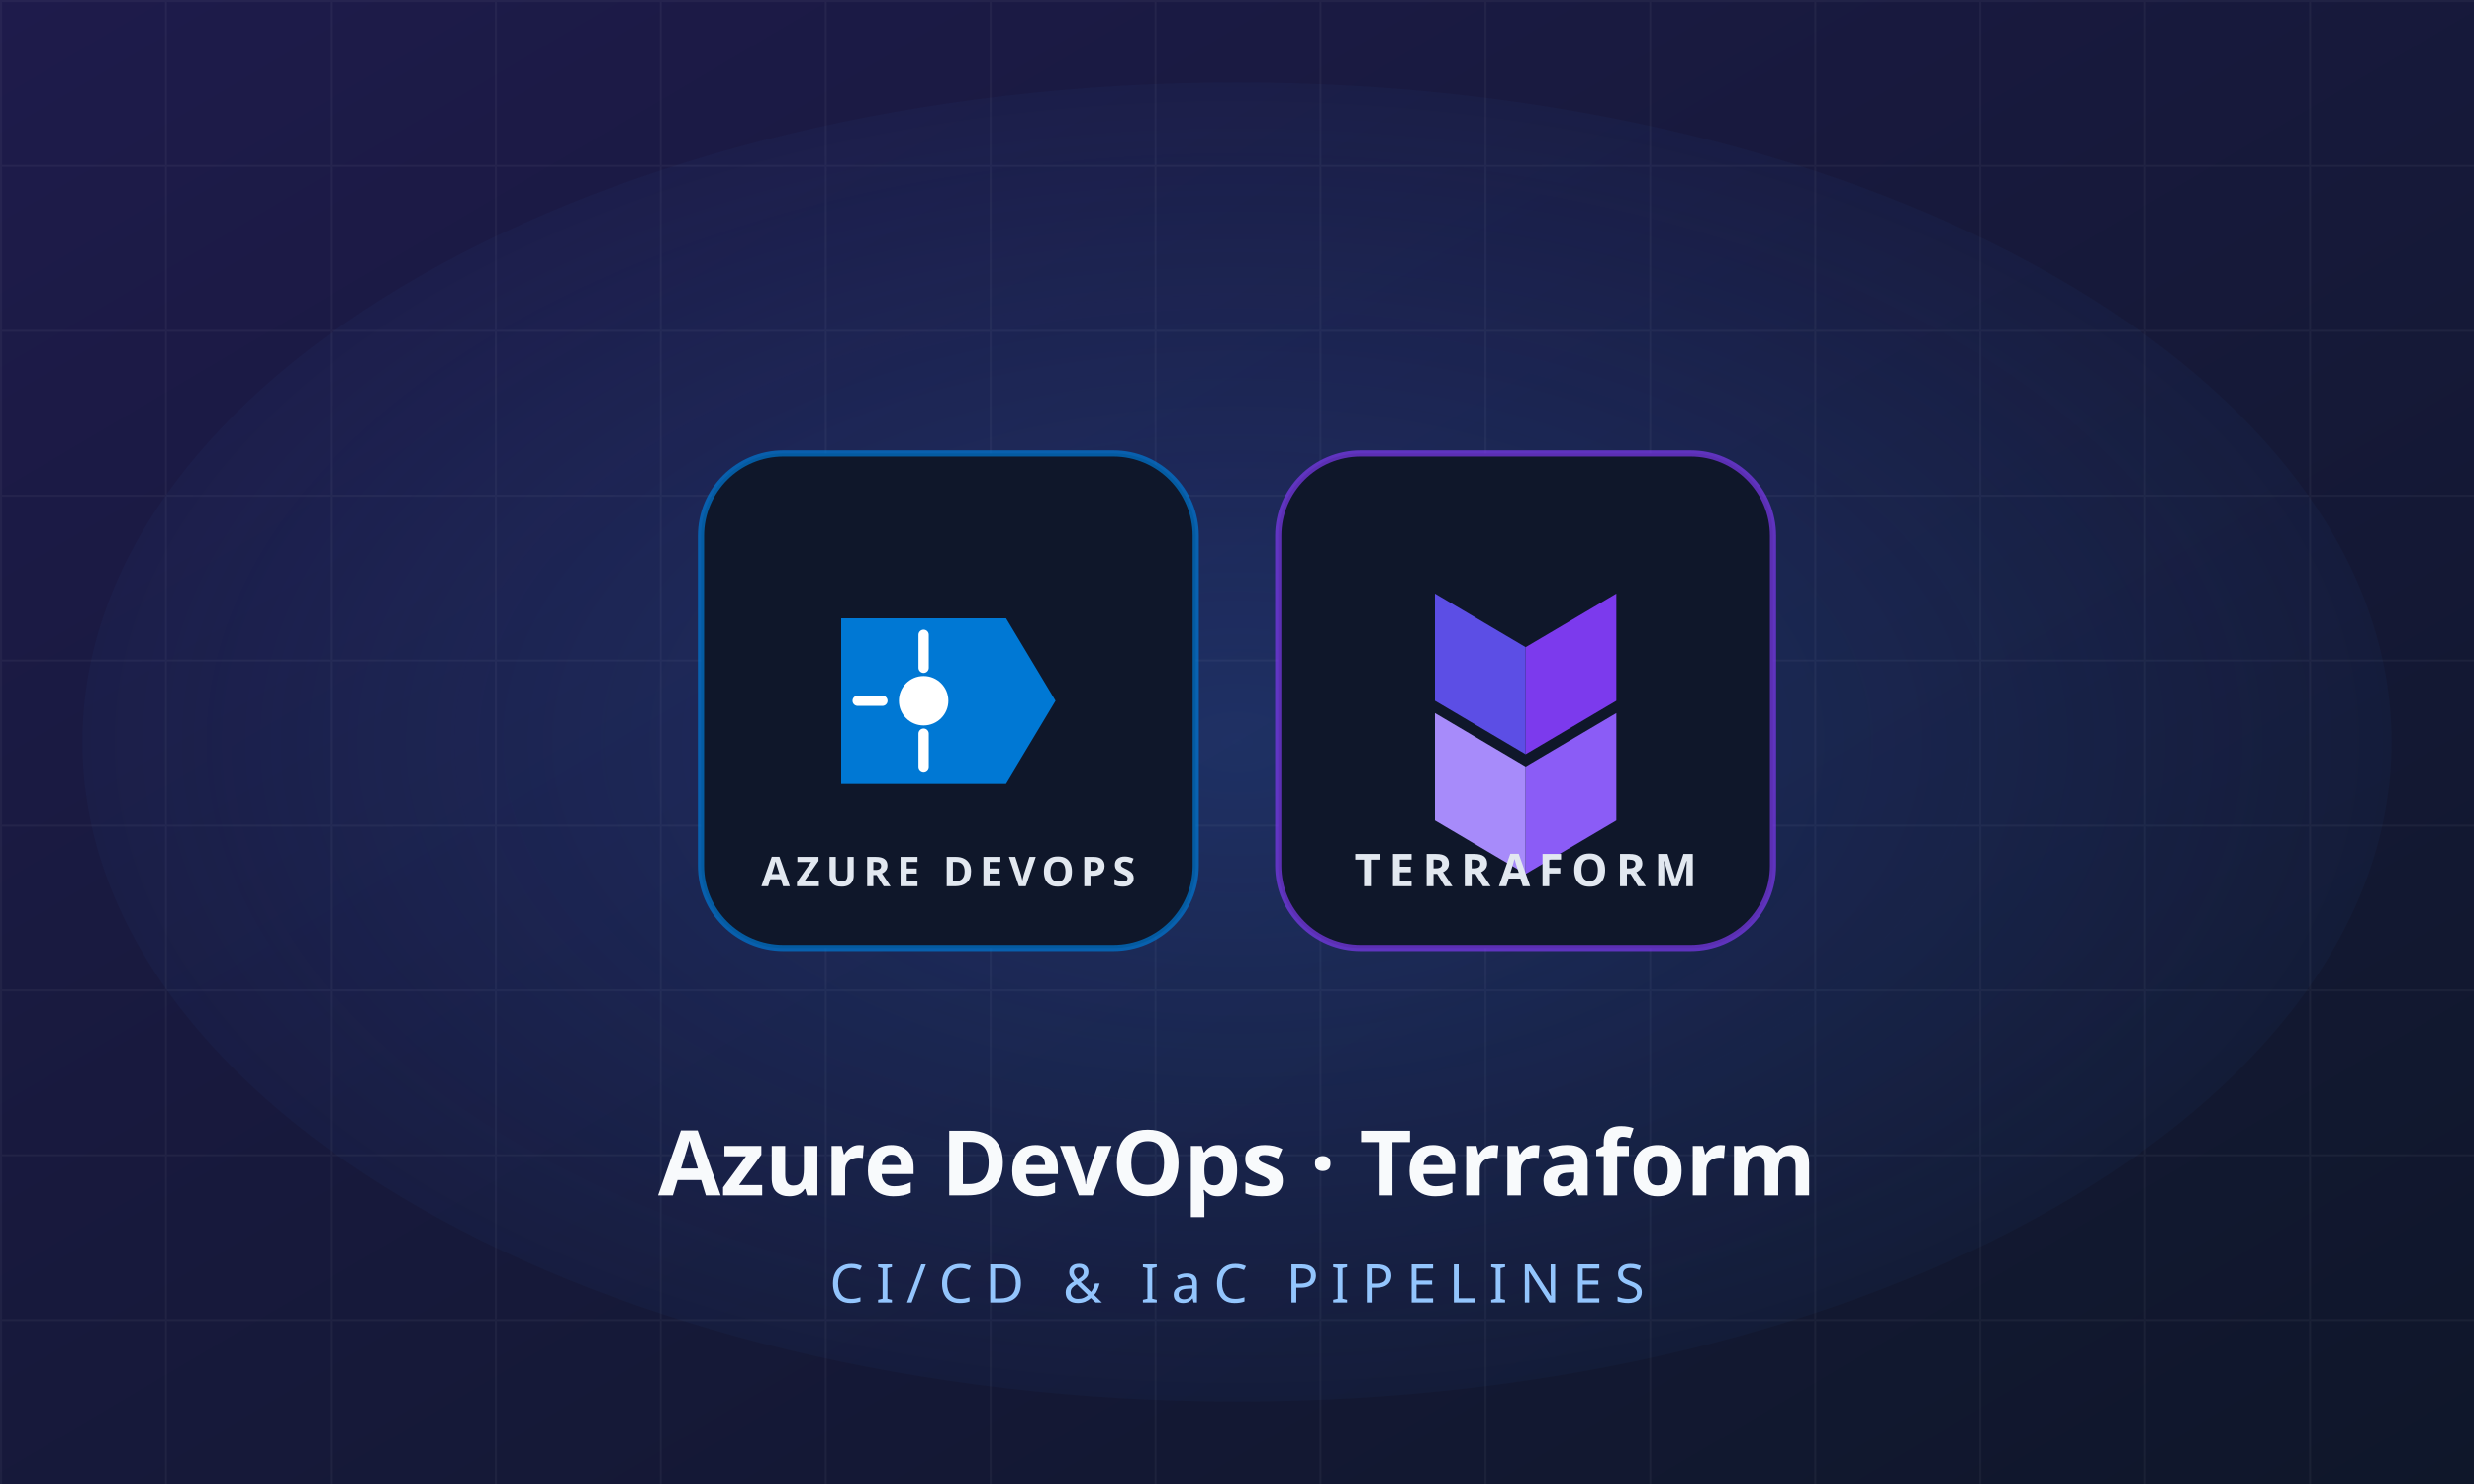
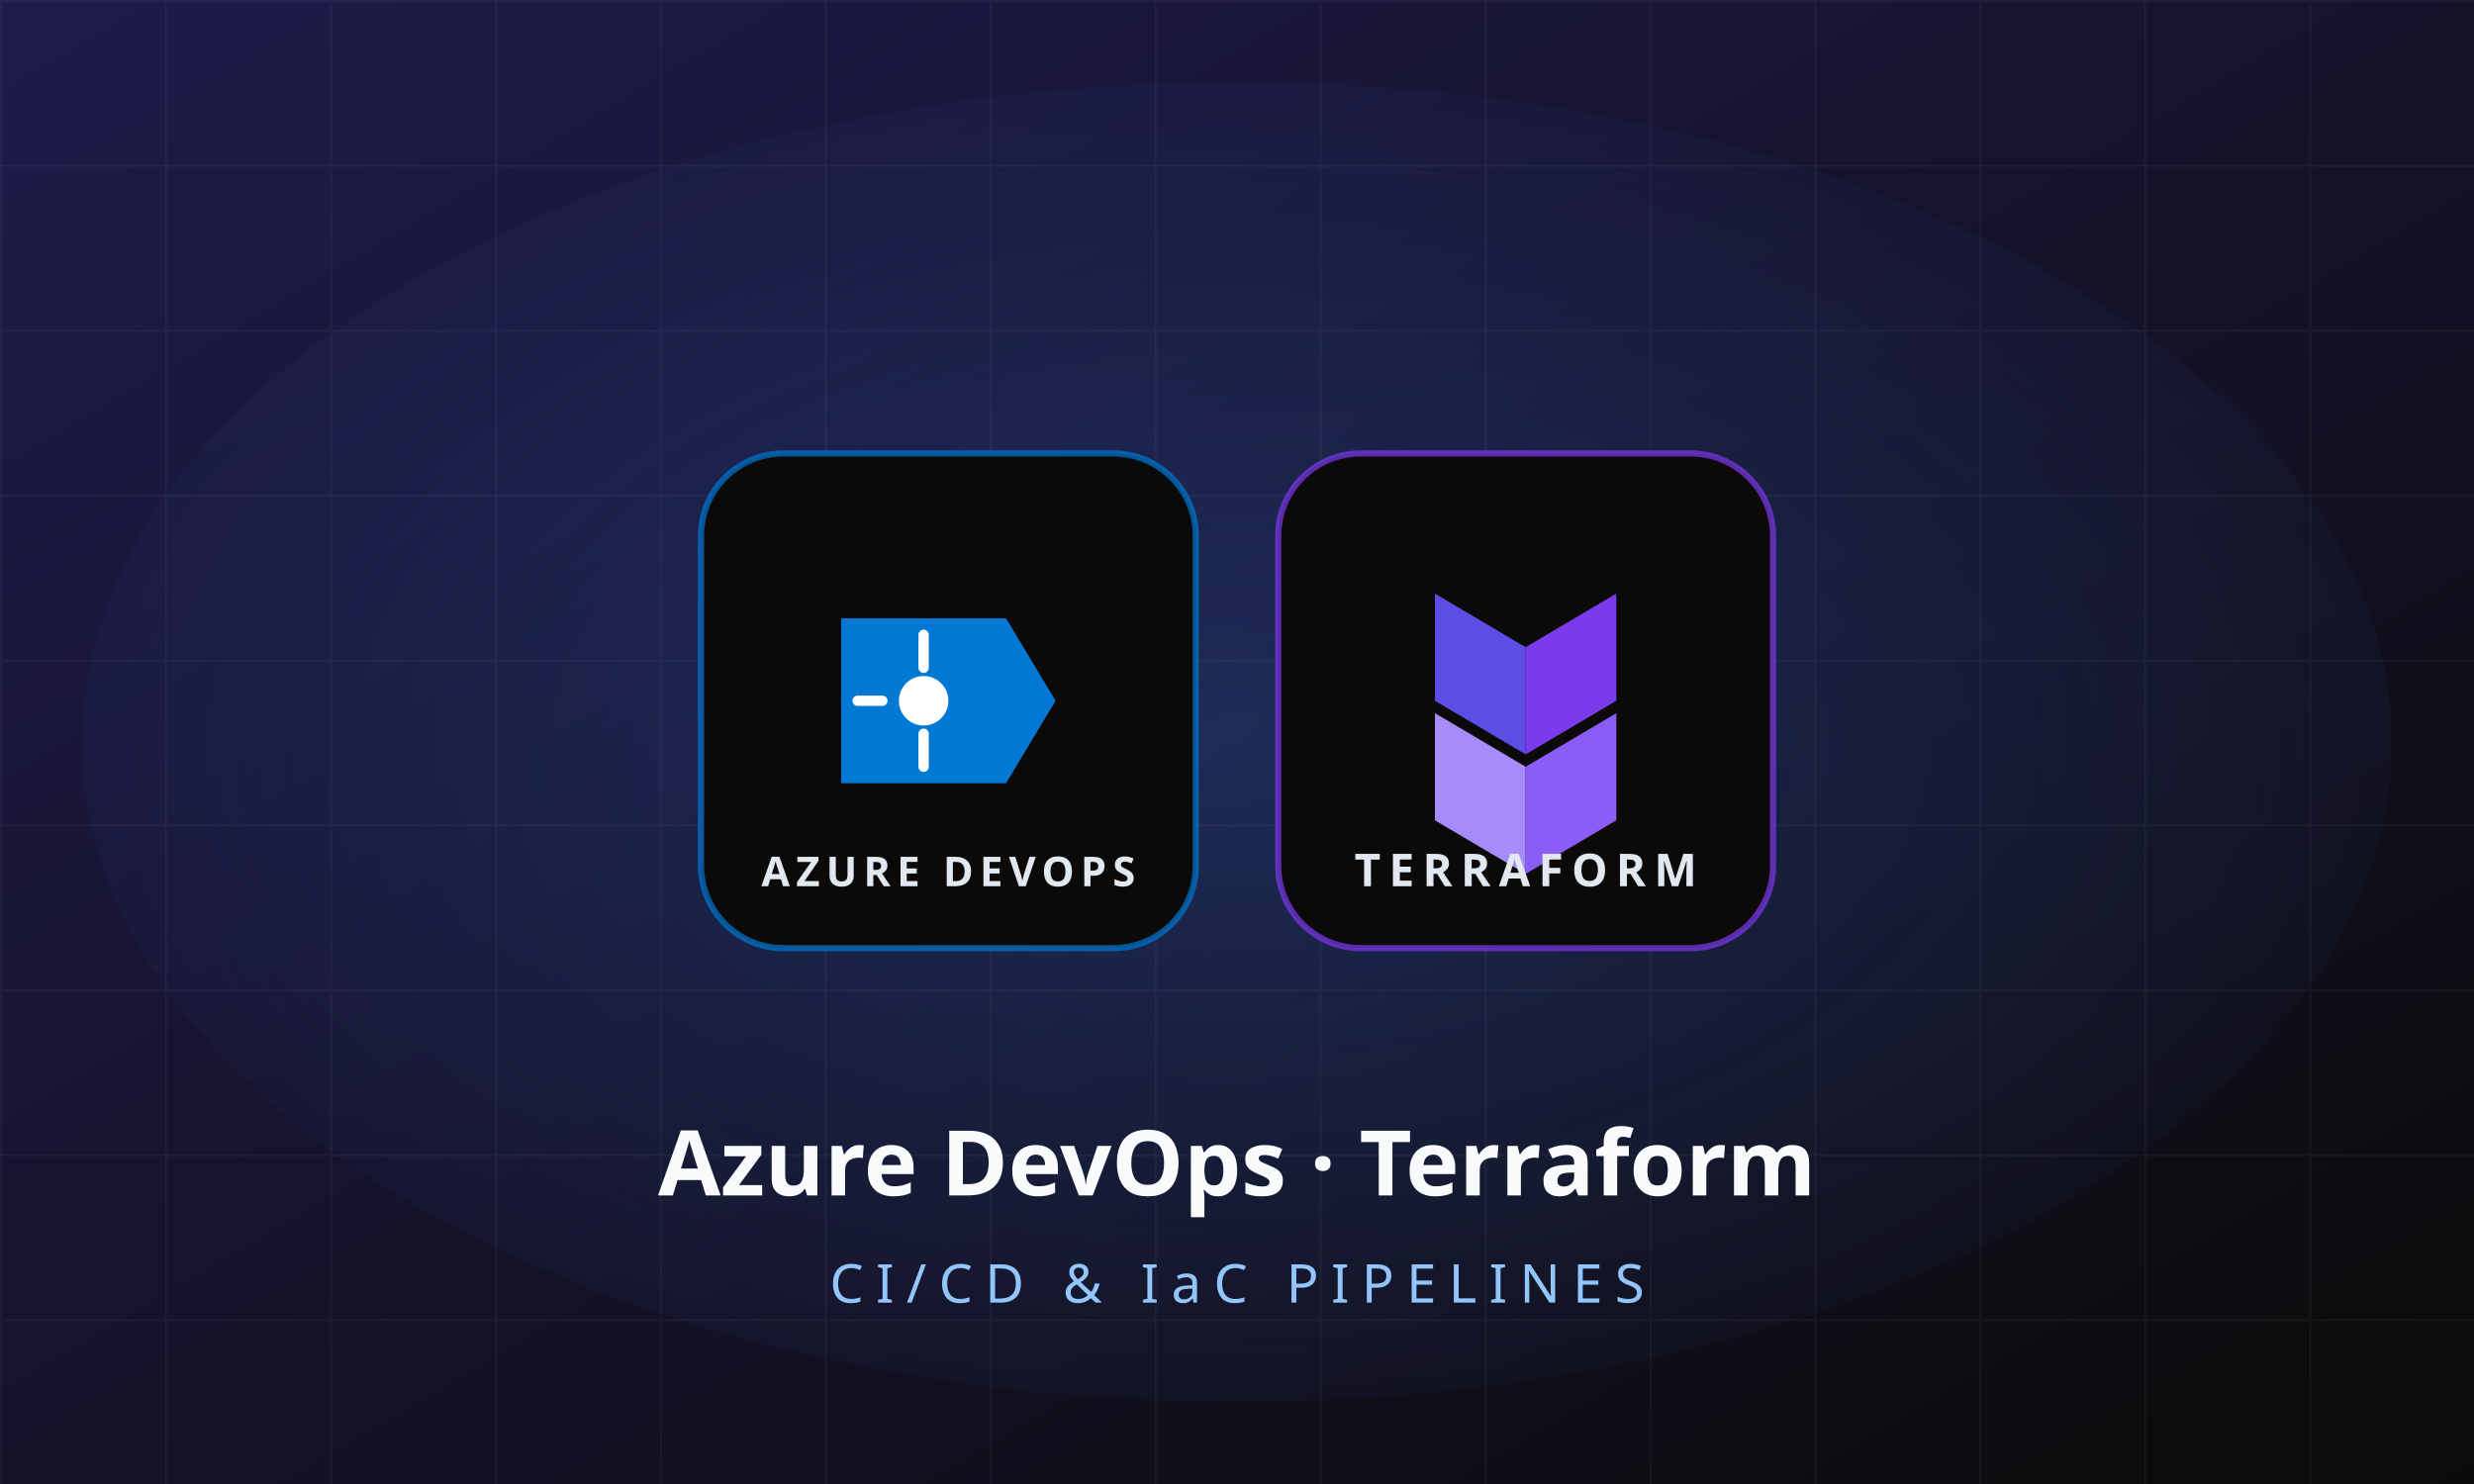
<svg xmlns="http://www.w3.org/2000/svg" viewBox="0 0 600 360" preserveAspectRatio="xMidYMid slice" role="img" aria-label="Azure DevOps and Terraform project cover">
  <defs>
    <linearGradient id="bg-azdo" x1="0" y1="0" x2="1" y2="1">
      <stop offset="0%" stop-color="#1e1b4b" />
-       <stop offset="100%" stop-color="#0f172a" />
+       <stop offset="100%" stop-color="#0c0a09" />
    </linearGradient>
    <radialGradient id="glow-azdo" cx="0.5" cy="0.5" r="0.6">
      <stop offset="0%" stop-color="#3b82f6" stop-opacity="0.22" />
      <stop offset="100%" stop-color="#3b82f6" stop-opacity="0" />
    </radialGradient>
    <pattern id="grid-azdo" width="40" height="40" patternUnits="userSpaceOnUse">
      <path d="M40 0H0V40" fill="none" stroke="#ffffff" stroke-opacity="0.04" stroke-width="1" />
    </pattern>
  </defs>
  <rect width="600" height="360" fill="url(#bg-azdo)" />
  <rect width="600" height="360" fill="url(#grid-azdo)" />
  <ellipse cx="300" cy="180" rx="280" ry="160" fill="url(#glow-azdo)" />
  <g transform="translate(300 160)">
    <g transform="translate(-130 -50)">
-       <rect x="0" y="0" width="120" height="120" rx="20" fill="#0f172a" stroke="#0078d4" stroke-width="1.5" stroke-opacity="0.7" />
+       <rect x="0" y="0" width="120" height="120" rx="20" fill="#0c0a09" stroke="#0078d4" stroke-width="1.5" stroke-opacity="0.7" />
      <g transform="translate(60 60)">
        <path d="M -26 -20 L 14 -20 L 26 0 L 14 20 L -26 20 Z" fill="#0078d4" />
        <circle cx="-6" cy="0" r="6" fill="#ffffff" />
        <path d="M -6 -16 L -6 -8 M -6 8 L -6 16 M -16 0 L -22 0" stroke="#ffffff" stroke-width="2.5" stroke-linecap="round" />
      </g>
      <text x="60" y="105" text-anchor="middle" font-family="ui-sans-serif, system-ui, sans-serif" font-size="10" font-weight="600" fill="#e2e8f0" letter-spacing="1.5">AZURE DEVOPS</text>
    </g>
    <g transform="translate(10 -50)">
-       <rect x="0" y="0" width="120" height="120" rx="20" fill="#0f172a" stroke="#7c3aed" stroke-width="1.5" stroke-opacity="0.7" />
+       <rect x="0" y="0" width="120" height="120" rx="20" fill="#0c0a09" stroke="#7c3aed" stroke-width="1.5" stroke-opacity="0.7" />
      <g transform="translate(60 60)">
        <polygon points="-22,-26 0,-13 0,13 -22,0" fill="#5c4ee5" />
        <polygon points="0,-13 22,-26 22,0 0,13" fill="#7c3aed" />
        <polygon points="-22,3 0,16 0,42 -22,29" fill="#a78bfa" />
        <polygon points="0,16 22,3 22,29 0,42" fill="#8b5cf6" />
      </g>
      <text x="60" y="105" text-anchor="middle" font-family="ui-sans-serif, system-ui, sans-serif" font-size="11" font-weight="600" fill="#e2e8f0" letter-spacing="2">TERRAFORM</text>
    </g>
  </g>
  <text x="300" y="290" text-anchor="middle" font-family="ui-sans-serif, system-ui, sans-serif" font-size="22" font-weight="700" fill="#f8fafc">Azure DevOps · Terraform</text>
  <text x="300" y="316" text-anchor="middle" font-family="ui-sans-serif, system-ui, sans-serif" font-size="13" fill="#93c5fd" letter-spacing="3">CI/CD &amp; IaC PIPELINES</text>
</svg>
